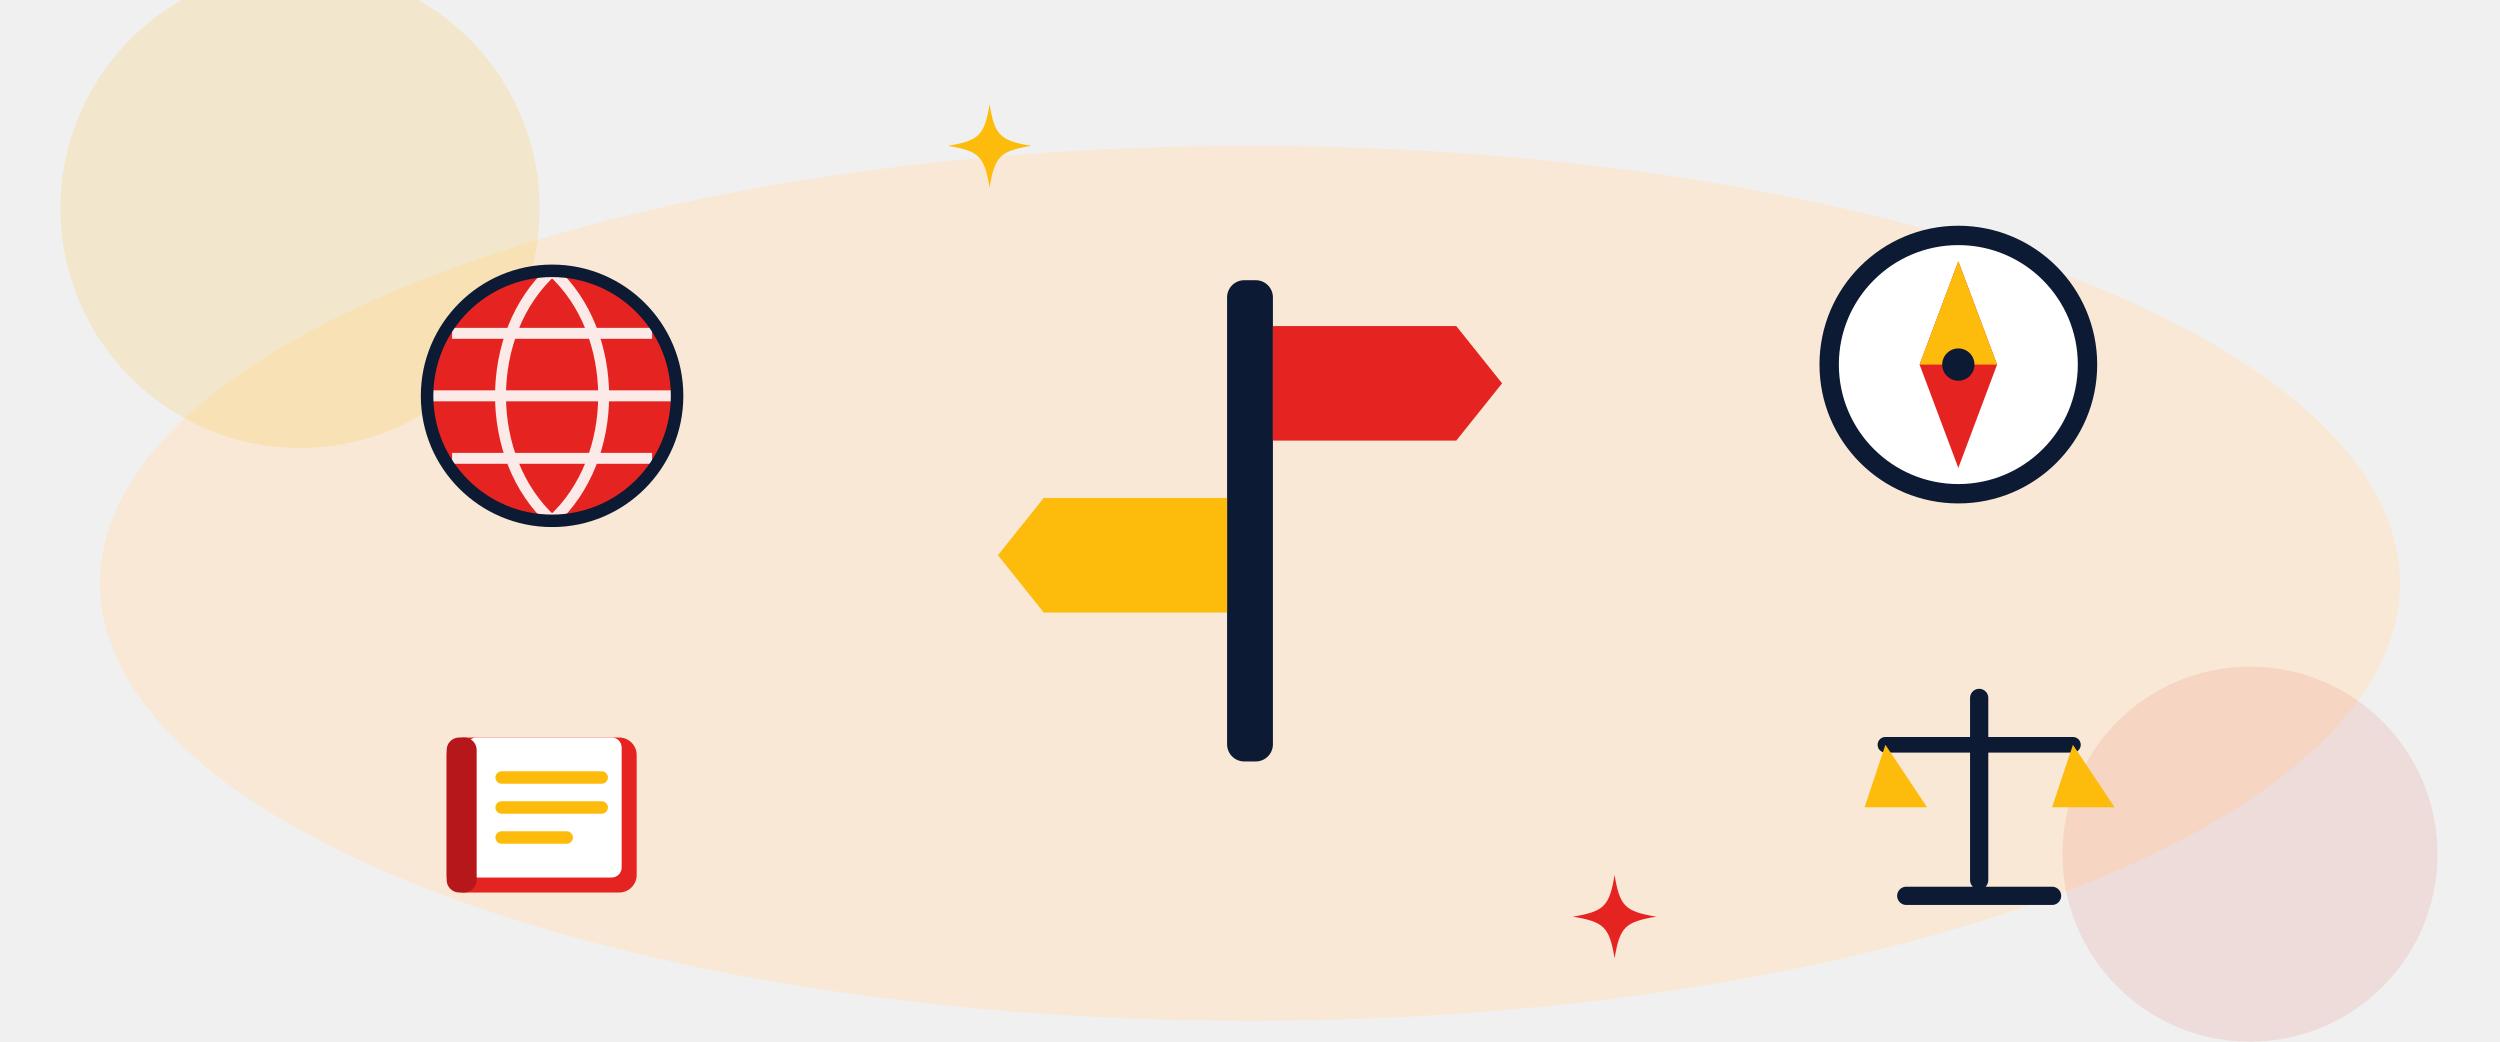
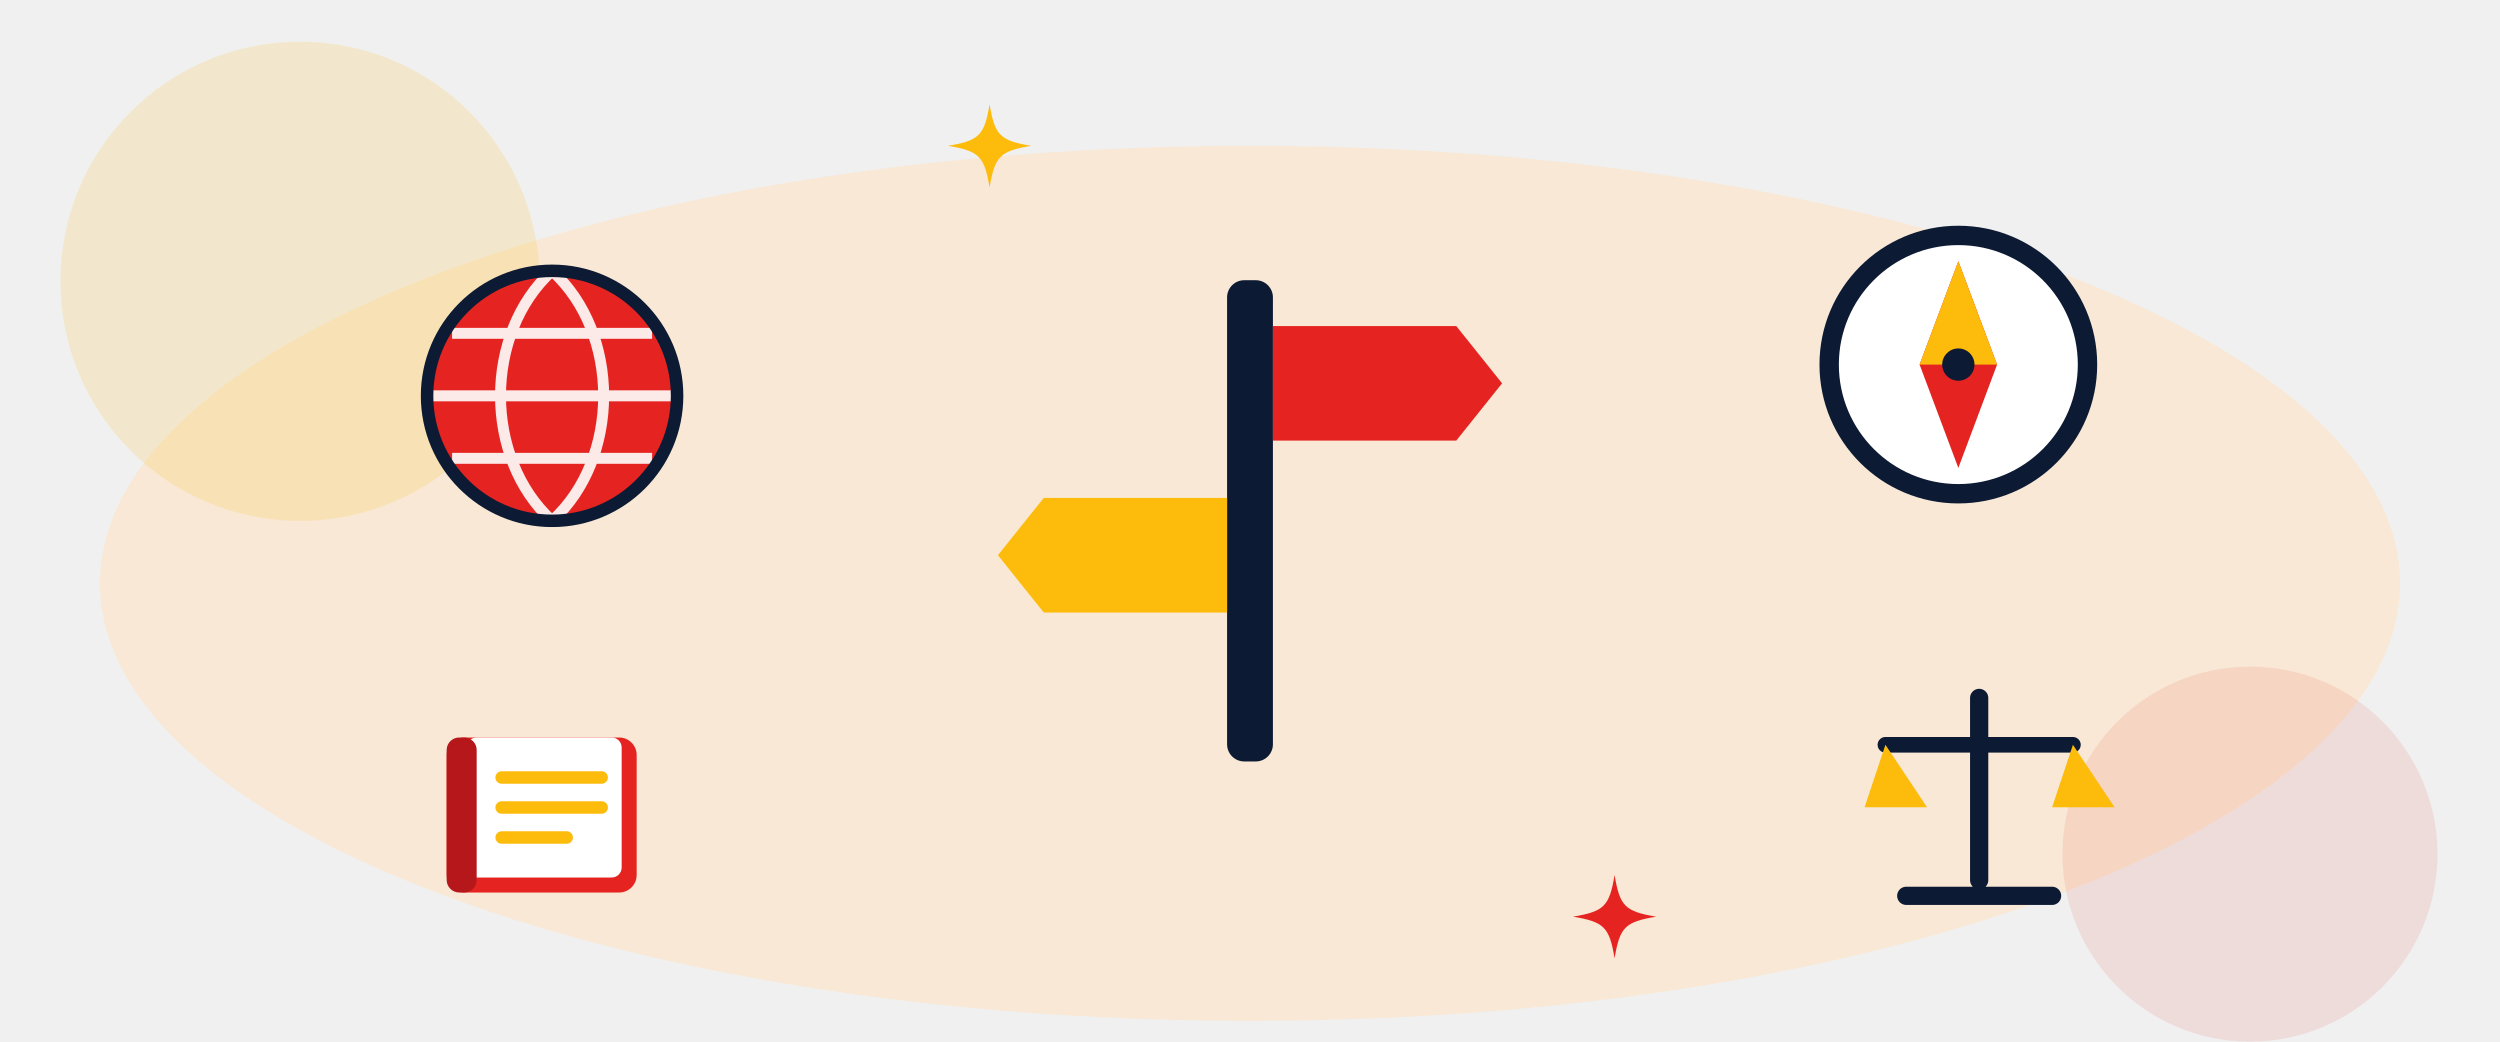
<svg xmlns="http://www.w3.org/2000/svg" viewBox="0 0 480 200" width="480" height="200" role="img" aria-hidden="true">
  <ellipse cx="240.0" cy="112" rx="220.8" ry="84.0" fill="#FBE6CC" opacity=".75" />
-   <circle cx="57.6" cy="40.0" r="46" fill="#FDBB0B" opacity=".16" />
+   <circle cx="57.6" cy="54.0" r="46" fill="#FDBB0B" opacity=".16" />
  <circle cx="432.0" cy="164.0" r="36" fill="#E52421" opacity=".10" />
  <g transform="translate(185,45)">
    <g>
      <animateTransform attributeName="transform" type="translate" values="0 0;0 -5;0 0" dur="5s" begin="0s" repeatCount="indefinite" calcMode="spline" keyTimes="0;.5;1" keySplines=".45 0 .55 1;.45 0 .55 1" />
      <g transform="scale(1.1)">
        <rect x="46" y="8" width="8" height="84" rx="3" fill="#0C1A33" />
        <path d="M54 16 h32 l8 10 -8 10 h-32z" fill="#E52421" />
        <path d="M46 46 h-32 l-8 10 8 10 h32z" fill="#FDBB0B" />
      </g>
    </g>
  </g>
  <g transform="translate(76,46)">
    <g>
      <animateTransform attributeName="transform" type="translate" values="0 0;0 -7;0 0" dur="4.2s" begin="0.5s" repeatCount="indefinite" calcMode="spline" keyTimes="0;.5;1" keySplines=".45 0 .55 1;.45 0 .55 1" />
      <g transform="scale(0.6)">
        <circle cx="50" cy="50" r="40" fill="#E52421" />
        <path d="M10 50 h80 M50 10 c-22 20 -22 60 0 80 c22 -20 22 -60 0 -80 M18 30 h64 M18 70 h64" fill="none" stroke="#FFFFFF" stroke-width="3.5" opacity=".9" />
        <circle cx="50" cy="50" r="40" fill="none" stroke="#0C1A33" stroke-width="4" />
      </g>
    </g>
  </g>
  <g transform="translate(345,39)">
    <g>
      <animateTransform attributeName="transform" type="translate" values="0 0;0 -7;0 0" dur="4.6s" begin="1s" repeatCount="indefinite" calcMode="spline" keyTimes="0;.5;1" keySplines=".45 0 .55 1;.45 0 .55 1" />
      <g transform="scale(0.62)">
        <circle cx="50" cy="50" r="40" fill="#FFFFFF" stroke="#0C1A33" stroke-width="6" />
        <path d="M50 18 L62 50 L50 82 L38 50z" fill="#E52421" />
        <path d="M50 18 L62 50 L38 50z" fill="#FDBB0B" />
        <circle cx="50" cy="50" r="5" fill="#0C1A33" />
      </g>
    </g>
  </g>
  <g transform="translate(80,132)">
    <g>
      <animateTransform attributeName="transform" type="translate" values="0 0;0 -5;0 0" dur="4s" begin="1.2s" repeatCount="indefinite" calcMode="spline" keyTimes="0;.5;1" keySplines=".45 0 .55 1;.45 0 .55 1" />
      <g transform="scale(0.48)">
        <rect x="12" y="20" width="76" height="62" rx="7" fill="#E52421" />
        <rect x="20" y="20" width="62" height="56" rx="4" fill="#FFFFFF" />
        <rect x="12" y="20" width="12" height="62" rx="5" fill="#B5171A" />
        <path d="M34 36 h40 M34 48 h40 M34 60 h26" stroke="#FDBB0B" stroke-width="5" stroke-linecap="round" />
      </g>
    </g>
  </g>
  <g transform="translate(355,129)">
    <g>
      <animateTransform attributeName="transform" type="translate" values="0 0;0 -5;0 0" dur="4.4s" begin="0.3s" repeatCount="indefinite" calcMode="spline" keyTimes="0;.5;1" keySplines=".45 0 .55 1;.45 0 .55 1" />
      <g transform="scale(0.5)">
        <path d="M50 10 v70 M22 86 h56" stroke="#0C1A33" stroke-width="7" stroke-linecap="round" />
        <path d="M14 28 h72" stroke="#0C1A33" stroke-width="6" stroke-linecap="round" />
        <path d="M14 28 l-8 24 h24z M86 28 l-8 24 h24z" fill="#FDBB0B" />
      </g>
    </g>
  </g>
  <g transform="translate(190,28)">
    <g>
      <animateTransform attributeName="transform" type="scale" values=".3;1;.3" dur="3s" begin="0s" repeatCount="indefinite" />
      <path d="M0 -8 C1 -2 2 -1 8 0 C2 1 1 2 0 8 C-1 2 -2 1 -8 0 C-2 -1 -1 -2 0 -8z" fill="#FDBB0B" />
    </g>
  </g>
  <g transform="translate(310,176)">
    <g>
      <animateTransform attributeName="transform" type="scale" values=".3;1;.3" dur="2.6s" begin="-1s" repeatCount="indefinite" />
      <path d="M0 -8 C1 -2 2 -1 8 0 C2 1 1 2 0 8 C-1 2 -2 1 -8 0 C-2 -1 -1 -2 0 -8z" fill="#E52421" />
    </g>
  </g>
</svg>
